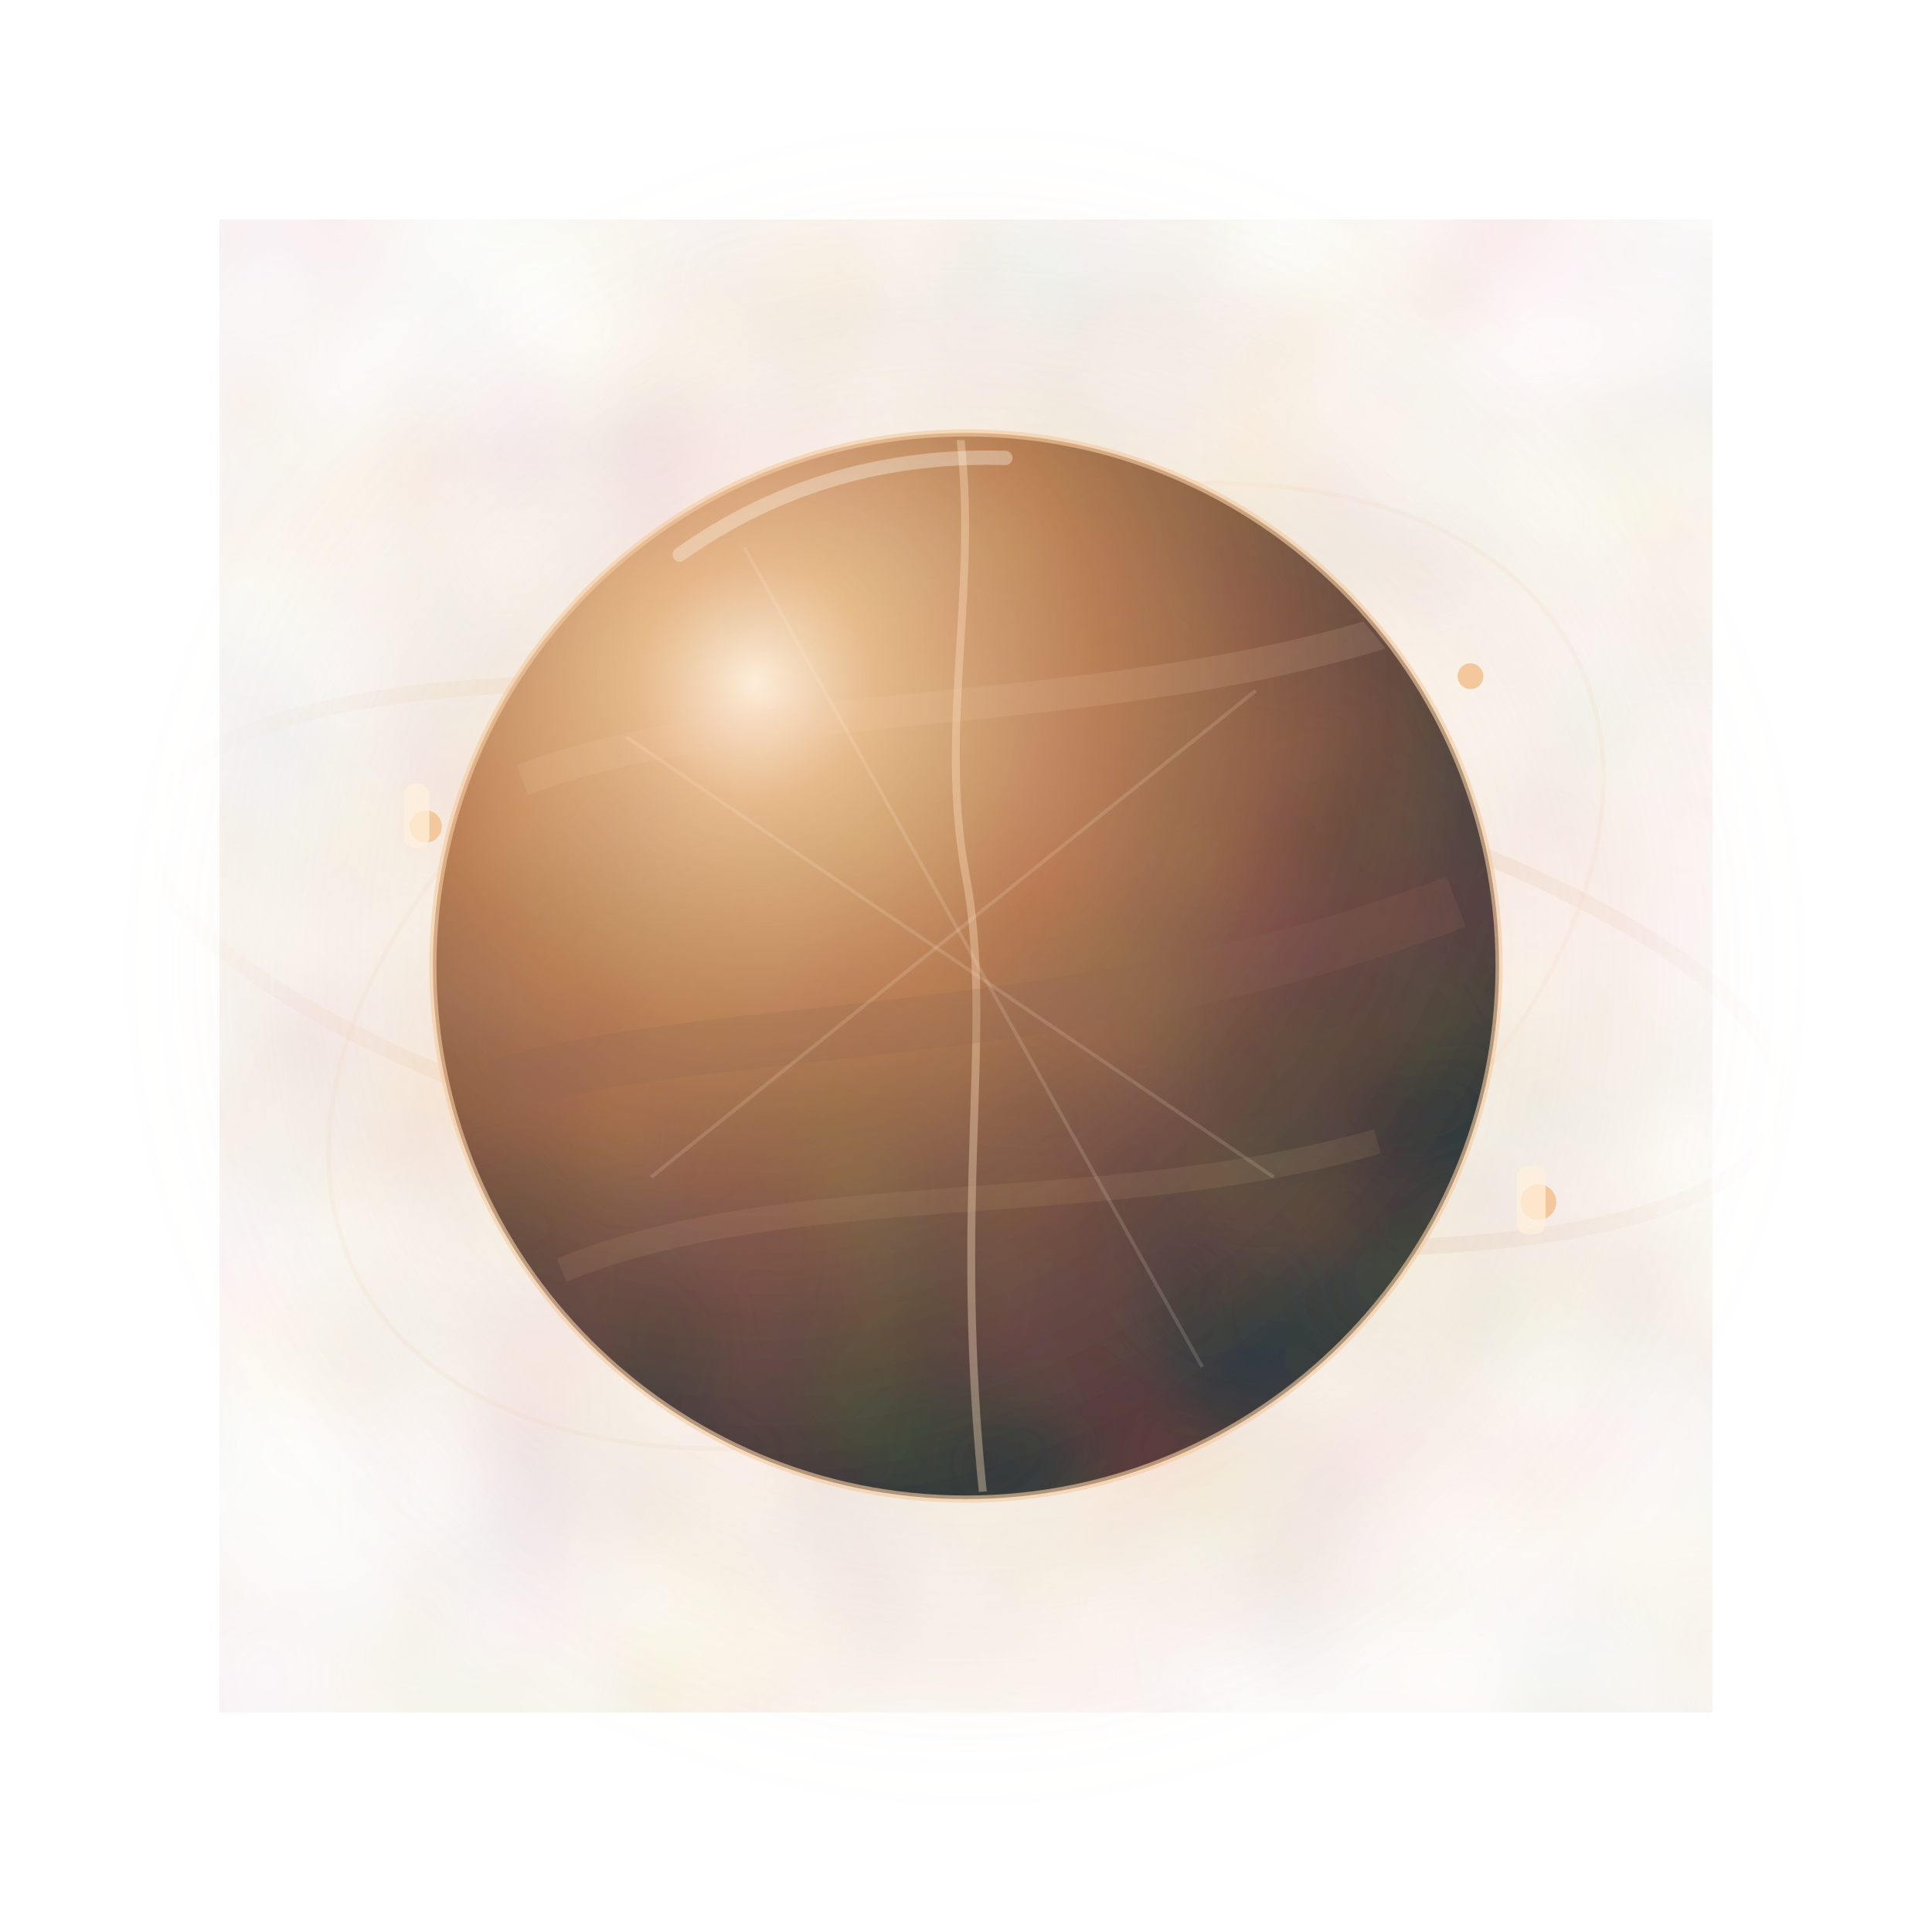
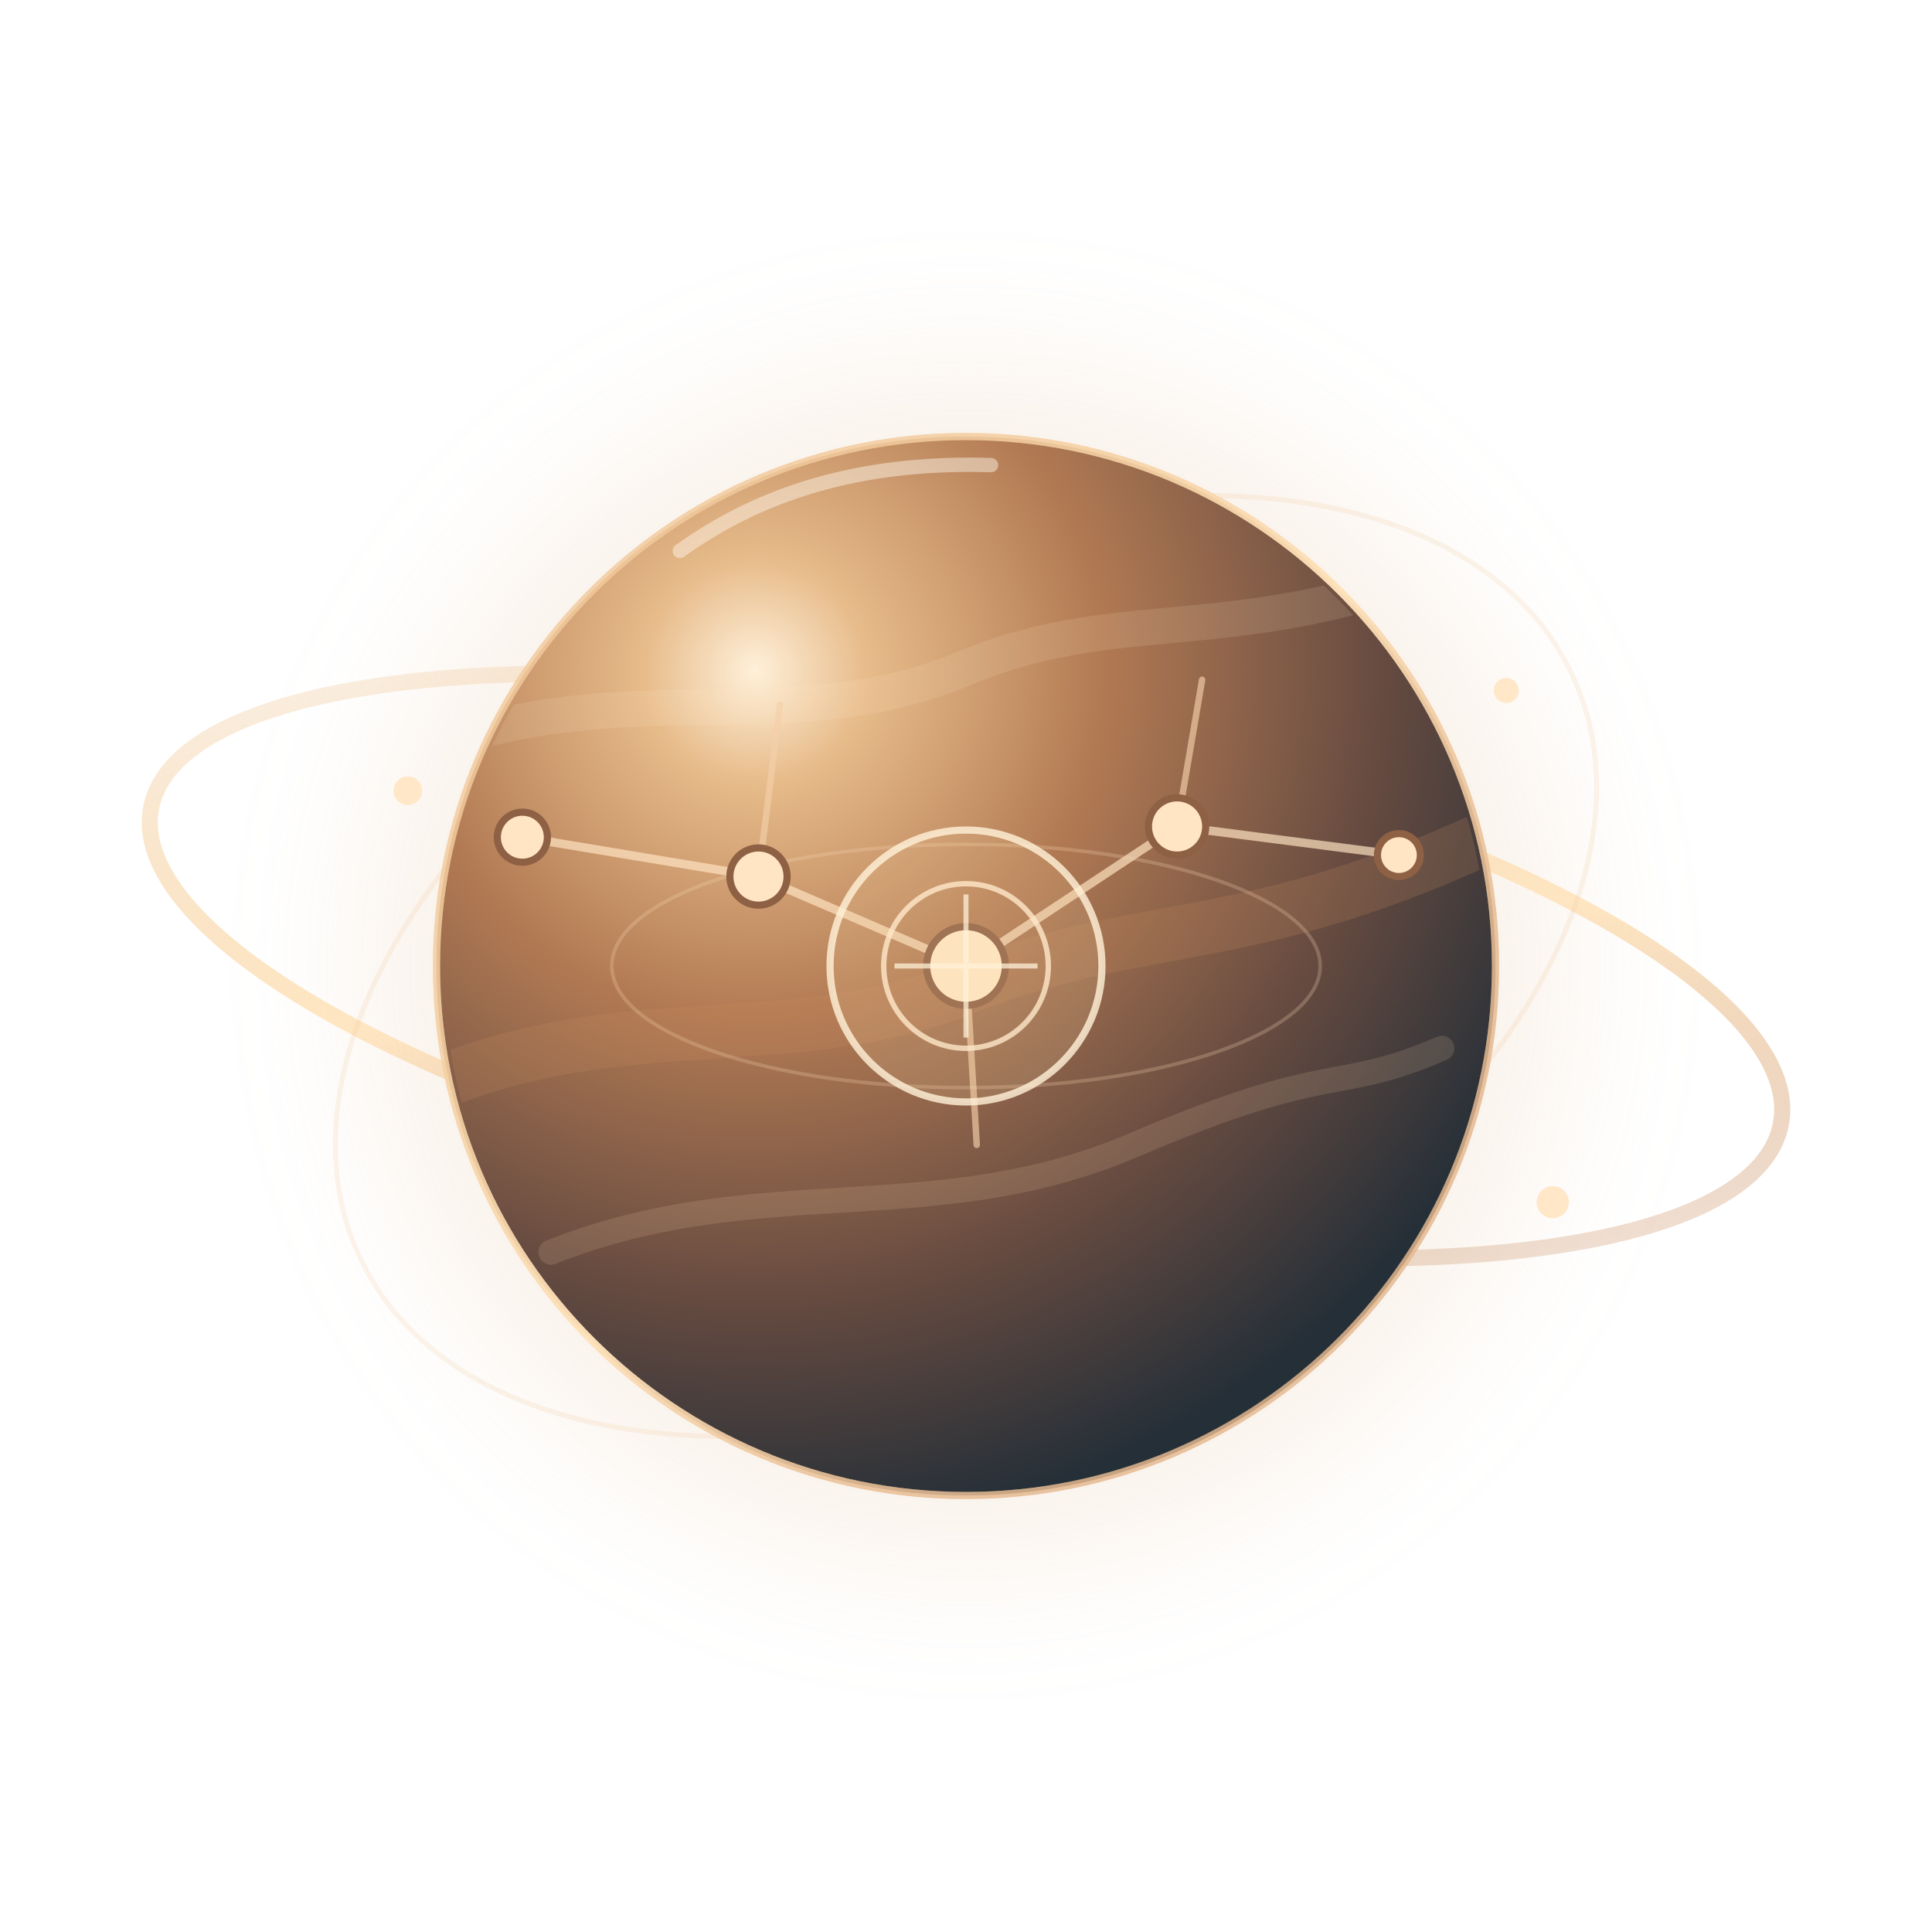
<svg xmlns="http://www.w3.org/2000/svg" viewBox="0 0 540 540">
  <defs>
-     <radialGradient id="base" cx="30%" cy="23%" r="80%">
-       <stop offset="0" stop-color="#fff0dc" />
-       <stop offset=".14" stop-color="#e7bc8e" />
-       <stop offset=".42" stop-color="#b47c55" />
-       <stop offset=".72" stop-color="#684d42" />
-       <stop offset="1" stop-color="#29343c" />
+     <radialGradient id="planet" cx="30%" cy="22%" r="82%">
+       <stop stop-color="#fff0d9" />
+       <stop offset=".13" stop-color="#e7bb8a" />
+       <stop offset=".4" stop-color="#b27a53" />
+       <stop offset=".73" stop-color="#654a40" />
+       <stop offset="1" stop-color="#252f38" />
    </radialGradient>
-     <linearGradient id="ring" x1="0" y1=".5" x2="1" y2=".5">
-       <stop stop-color="#e4ae78" stop-opacity="0" />
-       <stop offset=".38" stop-color="#f1c89f" stop-opacity=".25" />
-       <stop offset=".52" stop-color="#ffe3c0" stop-opacity=".92" />
-       <stop offset=".72" stop-color="#d79666" stop-opacity=".16" />
-       <stop offset="1" stop-color="#c48053" stop-opacity="0" />
+     <linearGradient id="rim" x1="0" y1="0" x2="1" y2="1">
+       <stop stop-color="#e8b77e" stop-opacity=".06" />
+       <stop offset=".5" stop-color="#ffe4bc" stop-opacity=".9" />
+       <stop offset="1" stop-color="#b9784f" stop-opacity=".08" />
    </linearGradient>
-     <filter id="halo" x="-60%" y="-60%" width="220%" height="220%">
-       <feGaussianBlur stdDeviation="24" />
+     <filter id="glow" x="-40%" y="-40%" width="180%" height="180%">
+       <feGaussianBlur stdDeviation="18" />
    </filter>
-     <filter id="grain" x="-20%" y="-20%" width="140%" height="140%">
-       <feTurbulence type="fractalNoise" baseFrequency=".018" numOctaves="2" seed="8" result="n" />
-       <feColorMatrix in="n" values=".7 0 0 0 .22  0 .55 0 0 .10  0 0 .45 0 .02  0 0 0 .22 0" result="c" />
-       <feBlend in="SourceGraphic" in2="c" mode="soft-light" />
-     </filter>
-     <clipPath id="clip">
-       <circle cx="270" cy="270" r="147" />
+     <clipPath id="sphere">
+       <circle cx="270" cy="270" r="146" />
    </clipPath>
  </defs>
-   <circle cx="270" cy="270" r="188" fill="#dfa56d" opacity=".14" filter="url(#halo)" />
-   <ellipse cx="270" cy="270" rx="231" ry="69" fill="none" stroke="url(#ring)" stroke-width="4.5" transform="rotate(10 270 270)" />
-   <ellipse cx="270" cy="270" rx="191" ry="116" fill="none" stroke="#f2cfaa" stroke-opacity=".12" stroke-width="1.3" transform="rotate(-27 270 270)" />
-   <circle cx="270" cy="270" r="149" fill="url(#base)" filter="url(#grain)" />
-   <g clip-path="url(#clip)" fill="none">
-     <path d="M268 119 C274 163 262 203 270 245 C278 288 266 335 275 420" stroke="#ffe2c1" stroke-opacity=".37" stroke-width="2.2" />
-     <path d="M146 218 C209 194 311 202 392 175" stroke="#f6d5b1" stroke-opacity=".13" stroke-width="9" />
-     <path d="M138 304 C198 285 300 293 407 252" stroke="#8e6855" stroke-opacity=".20" stroke-width="15" />
-     <path d="M157 355 C220 329 309 341 385 319" stroke="#e2af82" stroke-opacity=".11" stroke-width="7" />
-     <g stroke="#fff0dc" stroke-opacity=".15">
-       <path d="M208 153 L336 382" />
-       <path d="M175 206 L356 329" />
-       <path d="M182 329 L351 193" />
-     </g>
+   <circle cx="270" cy="270" r="170" fill="#d9a16a" opacity=".13" filter="url(#glow)" />
+   <ellipse cx="270" cy="270" rx="232" ry="70" fill="none" stroke="url(#rim)" stroke-width="4.5" transform="rotate(11 270 270)" />
+   <ellipse cx="270" cy="270" rx="188" ry="114" fill="none" stroke="#f0c99e" stroke-opacity=".2" stroke-width="1.4" transform="rotate(-26 270 270)" />
+   <circle cx="270" cy="270" r="148" fill="url(#planet)" stroke="#f3cda3" stroke-opacity=".74" stroke-width="2" />
+   <g clip-path="url(#sphere)" fill="none" stroke-linecap="round">
+     <path d="M119 209 C176 188 221 207 269 187 S347 184 421 152" stroke="#ffe7c8" stroke-opacity=".13" stroke-width="10" />
+     <path d="M117 305 C174 280 219 296 270 276 S349 266 422 231" stroke="#c88f62" stroke-opacity=".20" stroke-width="15" />
+     <path d="M154 350 C212 327 261 344 317 320 S373 306 403 293" stroke="#f5d0a7" stroke-opacity=".15" stroke-width="7" />
+     <path d="M146 234 L212 245 L270 270 L329 231 L391 239" stroke="#ffe5c3" stroke-opacity=".68" stroke-width="2.4" />
+     <path d="M212 245 L218 197 M270 270 L273 320 M329 231 L336 190" stroke="#f5d0aa" stroke-opacity=".65" stroke-width="1.8" />
+     <ellipse cx="270" cy="270" rx="99" ry="34" stroke="#f8d8b5" stroke-opacity=".25" />
  </g>
-   <circle cx="270" cy="270" r="149" fill="none" stroke="#f3cba2" stroke-opacity=".62" stroke-width="2" />
-   <path d="M190 155 C218 135 249 127 281 128" fill="none" stroke="#fff8ed" stroke-opacity=".35" stroke-width="4" stroke-linecap="round" />
-   <g fill="#f4c89d">
-     <circle cx="119" cy="231" r="4.5" />
-     <circle cx="411" cy="189" r="3.6" />
-     <circle cx="430" cy="336" r="5" />
+   <g fill="#ffe5c4" stroke="#8e6044" stroke-width="2">
+     <circle cx="146" cy="234" r="7" />
+     <circle cx="212" cy="245" r="8" />
+     <circle cx="270" cy="270" r="11" />
+     <circle cx="329" cy="231" r="8" />
+     <circle cx="391" cy="239" r="6" />
  </g>
-   <g fill="#fff0dc" opacity=".75">
-     <rect x="113" y="219" width="7" height="18" rx="3" />
-     <rect x="424" y="326" width="8" height="19" rx="3" />
+   <circle cx="270" cy="270" r="38" fill="#f8d5a8" fill-opacity=".16" stroke="#fff0d6" stroke-opacity=".82" stroke-width="2" />
+   <circle cx="270" cy="270" r="23" fill="none" stroke="#ffe8c9" stroke-opacity=".8" stroke-width="1.5" />
+   <path d="M250 270 H290 M270 250 V290" stroke="#fff1d8" stroke-opacity=".74" stroke-width="1.4" />
+   <circle cx="270" cy="270" r="148" fill="none" stroke="url(#rim)" stroke-width="2" />
+   <path d="M190 154 C215 136 244 129 277 130" fill="none" stroke="#fff8ed" stroke-opacity=".46" stroke-width="4" stroke-linecap="round" />
+   <g fill="#ffe7c8">
+     <circle cx="114" cy="221" r="4" />
+     <circle cx="421" cy="193" r="3.5" />
+     <circle cx="434" cy="336" r="4.5" />
  </g>
</svg>
